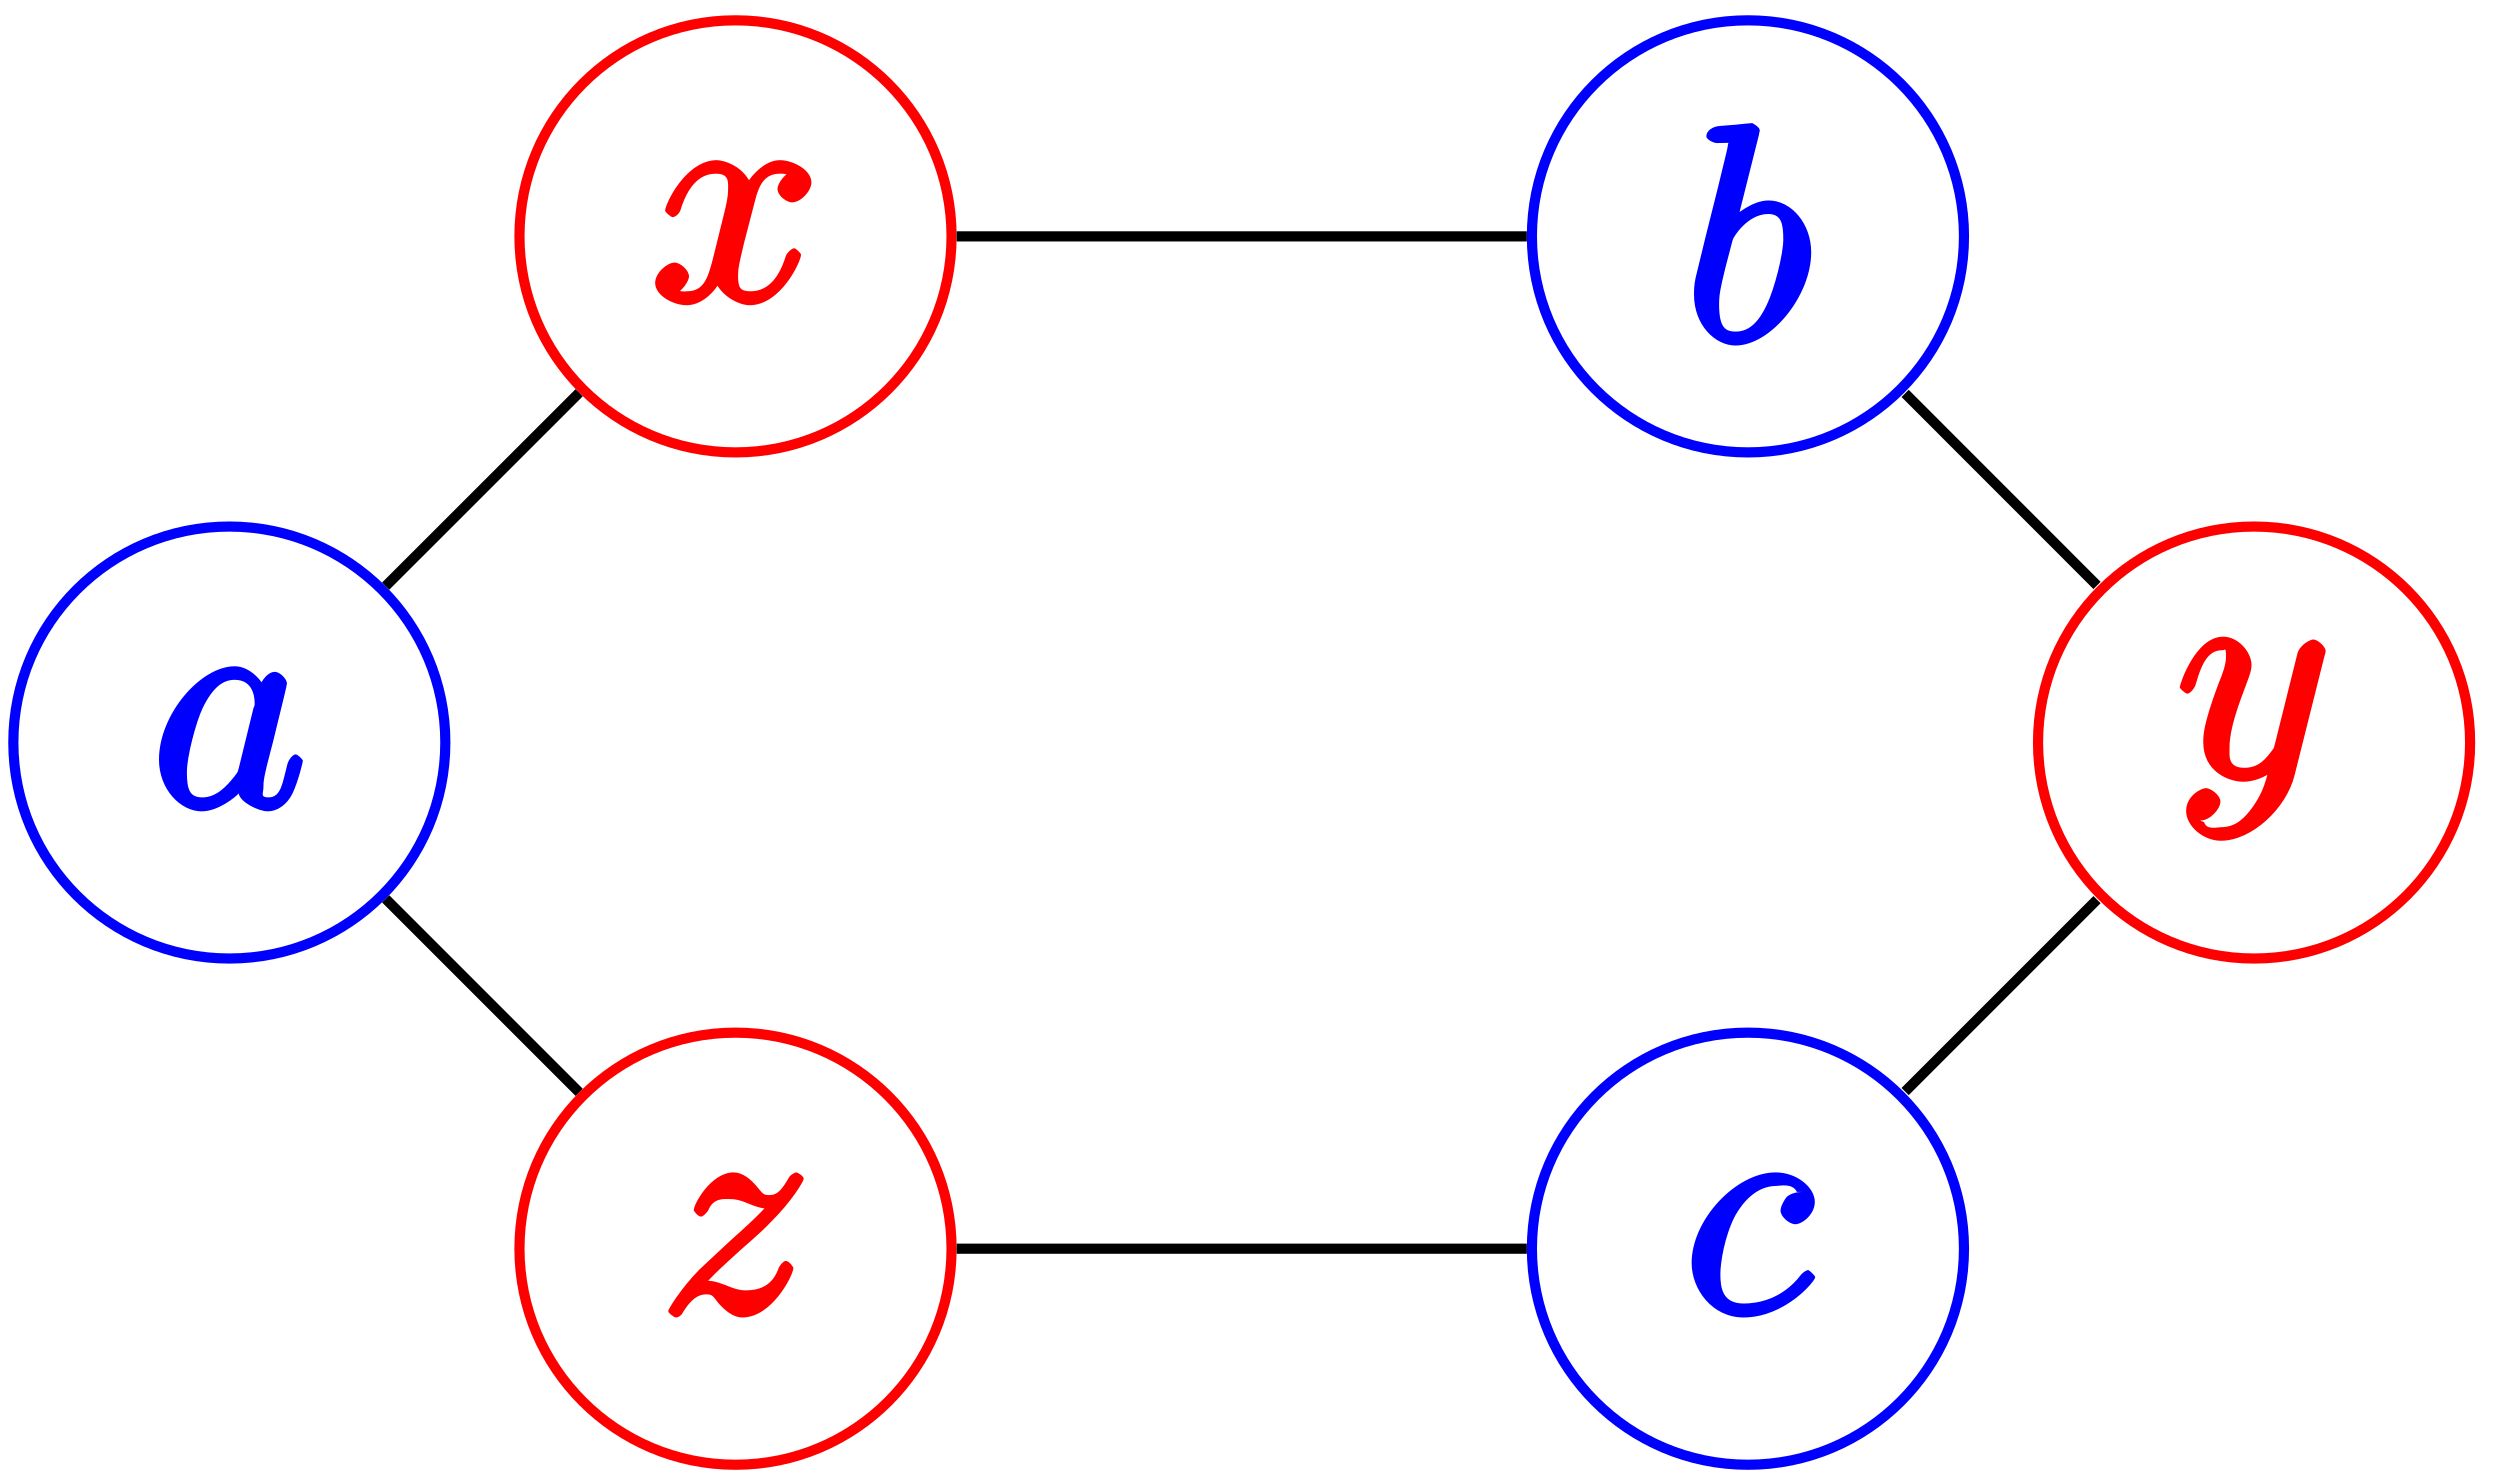
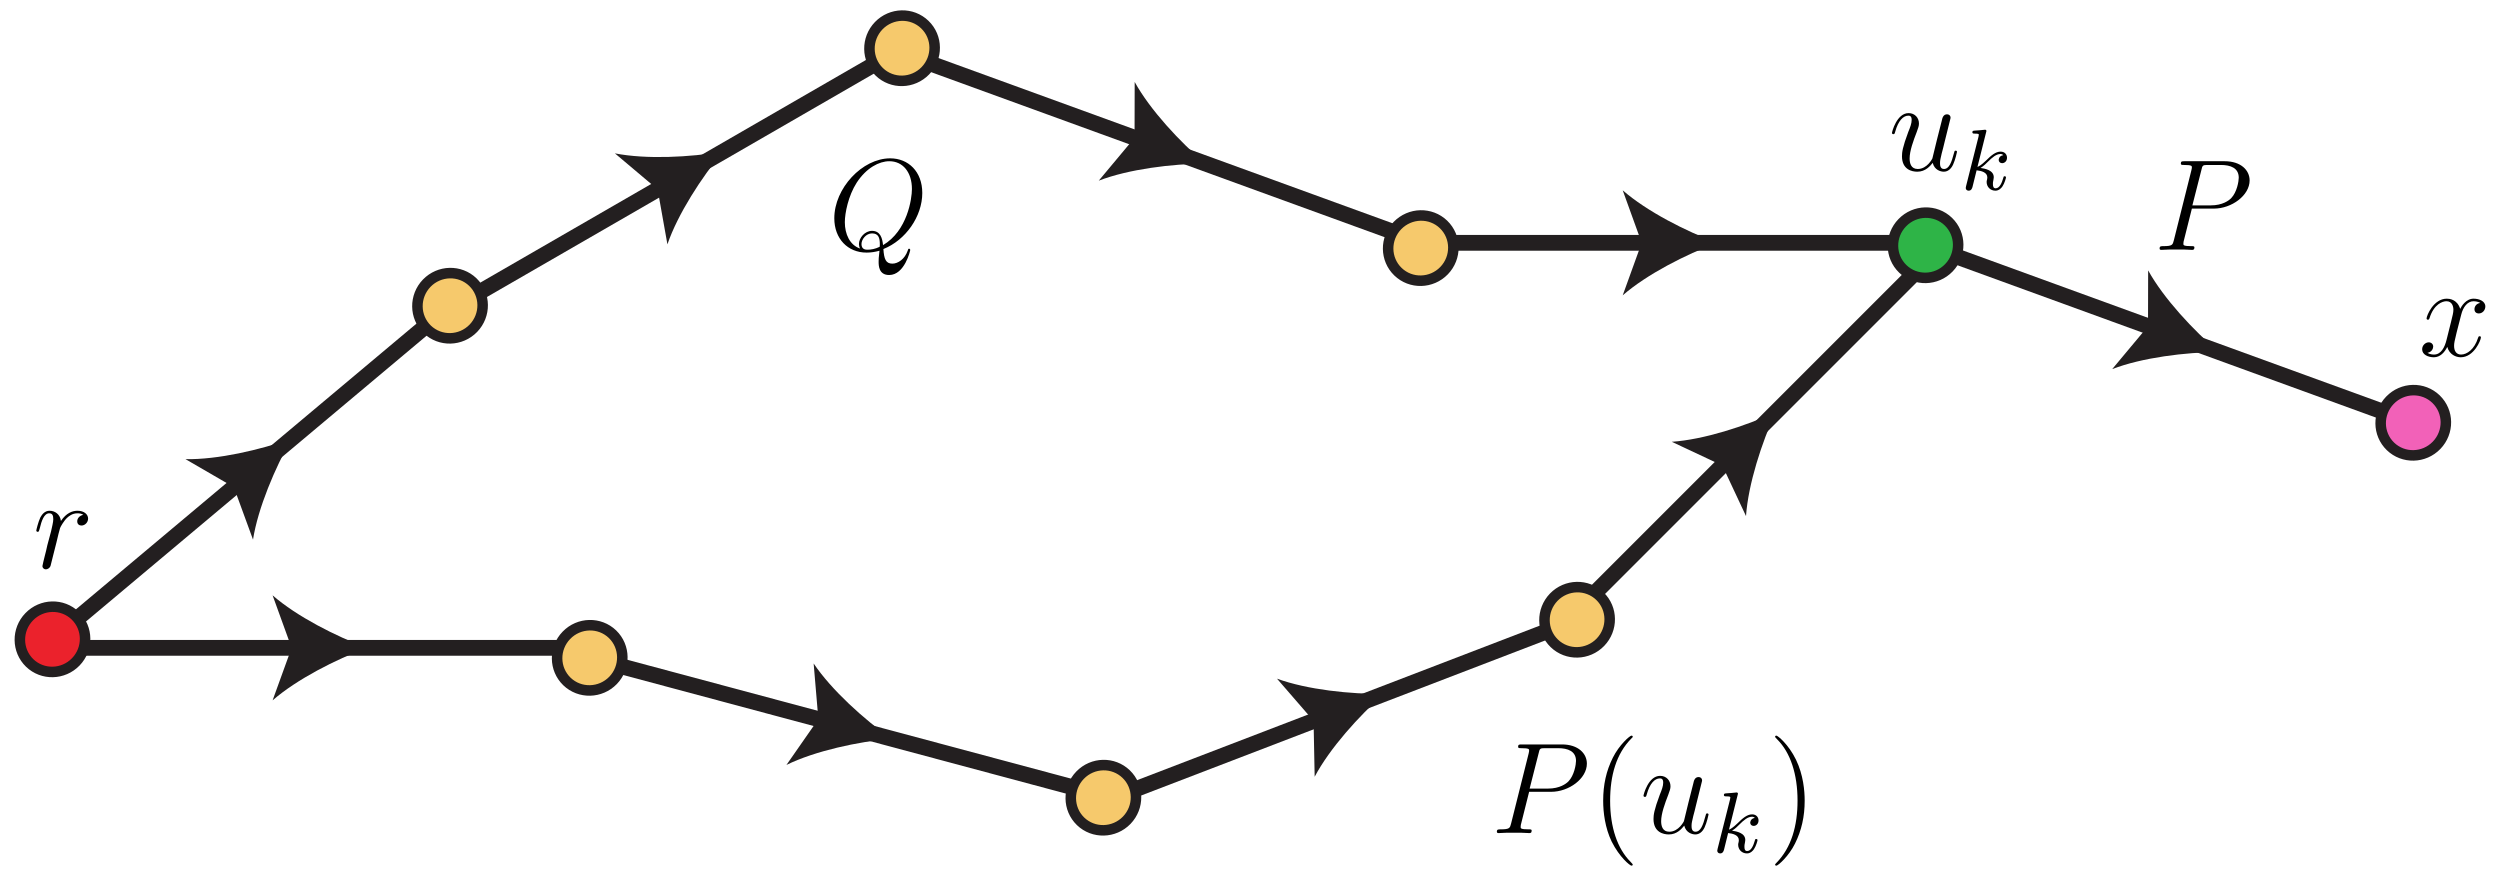
- <svg xmlns="http://www.w3.org/2000/svg" xmlns:xlink="http://www.w3.org/1999/xlink" width="98pt" height="58pt" viewBox="0 0 98 58" version="1.1">
+ <svg xmlns="http://www.w3.org/2000/svg" xmlns:xlink="http://www.w3.org/1999/xlink" width="230pt" height="80pt" viewBox="0 0 230 80" version="1.1">
  <defs>
    <g>
      <symbol overflow="visible" id="glyph0-0">
        <path style="stroke:none;" d="" />
      </symbol>
      <symbol overflow="visible" id="glyph0-1">
-         <path style="stroke:none;" d="M 3.438 -1.562 C 3.375 -1.359 3.422 -1.453 3.25 -1.219 C 2.984 -0.891 2.578 -0.422 2.016 -0.422 C 1.531 -0.422 1.406 -0.703 1.406 -1.406 C 1.406 -2.062 1.781 -3.406 2.016 -3.906 C 2.422 -4.75 2.828 -5.031 3.281 -5.031 C 4.078 -5.031 4.062 -4.203 4.062 -4.094 C 4.062 -4.094 4.078 -4.047 4.016 -3.922 Z M 4.516 -4.625 C 4.391 -4.938 3.906 -5.562 3.281 -5.562 C 1.938 -5.562 0.312 -3.672 0.312 -1.906 C 0.312 -0.719 1.172 0.125 1.984 0.125 C 2.641 0.125 3.312 -0.438 3.438 -0.578 C 3.484 -0.234 4.219 0.125 4.578 0.125 C 4.938 0.125 5.328 -0.125 5.547 -0.578 C 5.781 -1.078 5.953 -1.812 5.953 -1.859 C 5.953 -1.906 5.75 -2.109 5.672 -2.109 C 5.562 -2.109 5.391 -1.906 5.344 -1.719 C 5.156 -1.016 5.109 -0.422 4.609 -0.422 C 4.266 -0.422 4.406 -0.578 4.406 -0.812 C 4.406 -1.094 4.438 -1.219 4.547 -1.688 C 4.625 -1.984 4.688 -2.25 4.781 -2.594 C 5.219 -4.391 5.328 -4.812 5.328 -4.891 C 5.328 -5.062 5.047 -5.344 4.859 -5.344 C 4.484 -5.344 4.219 -4.766 4.203 -4.625 Z M 4.516 -4.625 " />
+         <path style="stroke:none;" d="M 4.656 -4.891 C 4.281 -4.812 4.094 -4.547 4.094 -4.297 C 4.094 -4 4.312 -3.906 4.484 -3.906 C 4.812 -3.906 5.094 -4.203 5.094 -4.547 C 5.094 -4.938 4.719 -5.266 4.125 -5.266 C 3.641 -5.266 3.094 -5.062 2.594 -4.328 C 2.516 -4.953 2.031 -5.266 1.547 -5.266 C 1.094 -5.266 0.844 -4.906 0.703 -4.656 C 0.5 -4.219 0.328 -3.5 0.328 -3.438 C 0.328 -3.391 0.375 -3.328 0.453 -3.328 C 0.547 -3.328 0.562 -3.344 0.641 -3.625 C 0.812 -4.344 1.047 -5.031 1.516 -5.031 C 1.812 -5.031 1.891 -4.828 1.891 -4.484 C 1.891 -4.219 1.766 -3.75 1.688 -3.375 L 1.344 -2.094 C 1.297 -1.859 1.172 -1.328 1.109 -1.109 C 1.031 -0.797 0.891 -0.234 0.891 -0.172 C 0.891 -0.016 1.031 0.125 1.203 0.125 C 1.344 0.125 1.562 0.031 1.641 -0.203 C 1.672 -0.297 2.109 -2.109 2.188 -2.375 C 2.25 -2.641 2.312 -2.891 2.375 -3.156 C 2.422 -3.328 2.469 -3.516 2.516 -3.672 C 2.547 -3.781 2.875 -4.359 3.172 -4.625 C 3.312 -4.75 3.625 -5.031 4.109 -5.031 C 4.297 -5.031 4.5 -5 4.656 -4.891 Z M 4.656 -4.891 " />
      </symbol>
      <symbol overflow="visible" id="glyph0-2">
-         <path style="stroke:none;" d="M 5.672 -5.172 C 5.281 -5.109 4.969 -4.656 4.969 -4.438 C 4.969 -4.141 5.359 -3.906 5.531 -3.906 C 5.891 -3.906 6.297 -4.359 6.297 -4.688 C 6.297 -5.188 5.562 -5.562 5.062 -5.562 C 4.344 -5.562 3.766 -4.703 3.656 -4.469 L 3.984 -4.469 C 3.703 -5.359 2.812 -5.562 2.594 -5.562 C 1.375 -5.562 0.562 -3.844 0.562 -3.578 C 0.562 -3.531 0.781 -3.328 0.859 -3.328 C 0.953 -3.328 1.094 -3.438 1.156 -3.578 C 1.562 -4.922 2.219 -5.031 2.562 -5.031 C 3.094 -5.031 3.031 -4.672 3.031 -4.391 C 3.031 -4.125 2.969 -3.844 2.828 -3.281 L 2.422 -1.641 C 2.234 -0.922 2.062 -0.422 1.422 -0.422 C 1.359 -0.422 1.172 -0.375 0.922 -0.531 L 0.812 -0.281 C 1.25 -0.359 1.5 -0.859 1.5 -1 C 1.5 -1.25 1.156 -1.547 0.938 -1.547 C 0.641 -1.547 0.172 -1.141 0.172 -0.75 C 0.172 -0.25 0.891 0.125 1.406 0.125 C 1.984 0.125 2.5 -0.375 2.75 -0.859 L 2.469 -0.969 C 2.672 -0.266 3.438 0.125 3.875 0.125 C 5.094 0.125 5.891 -1.594 5.891 -1.859 C 5.891 -1.906 5.688 -2.109 5.625 -2.109 C 5.516 -2.109 5.328 -1.906 5.297 -1.812 C 4.969 -0.75 4.453 -0.422 3.906 -0.422 C 3.484 -0.422 3.422 -0.578 3.422 -1.062 C 3.422 -1.328 3.469 -1.516 3.656 -2.312 L 4.078 -3.938 C 4.25 -4.656 4.5 -5.031 5.062 -5.031 C 5.078 -5.031 5.297 -5.062 5.547 -4.906 Z M 5.672 -5.172 " />
+         <path style="stroke:none;" d="M 5.094 -0.078 C 7.141 -0.891 8.672 -3.078 8.672 -5.234 C 8.672 -7.203 7.391 -8.422 5.719 -8.422 C 3.156 -8.422 0.578 -5.672 0.578 -2.906 C 0.578 -1.031 1.812 0.25 3.547 0.25 C 3.953 0.25 4.344 0.188 4.734 0.078 C 4.656 0.781 4.656 0.844 4.656 1.078 C 4.656 1.422 4.656 2.312 5.625 2.312 C 7.047 2.312 7.562 0.078 7.562 0.016 C 7.562 -0.062 7.516 -0.109 7.453 -0.109 C 7.391 -0.109 7.359 -0.047 7.328 0.078 C 7.062 0.844 6.438 1.266 5.922 1.266 C 5.312 1.266 5.156 0.844 5.094 -0.078 Z M 2.938 -0.125 C 2 -0.453 1.547 -1.453 1.547 -2.547 C 1.547 -3.375 1.859 -4.969 2.641 -6.188 C 3.531 -7.547 4.703 -8.156 5.641 -8.156 C 6.891 -8.156 7.719 -7.141 7.719 -5.594 C 7.719 -4.703 7.297 -1.75 5.062 -0.438 C 5 -1.047 4.828 -1.75 4.047 -1.75 C 3.391 -1.75 2.844 -1.109 2.844 -0.531 C 2.844 -0.391 2.891 -0.219 2.938 -0.125 Z M 4.75 -0.281 C 4.328 -0.078 3.953 -0.016 3.625 -0.016 C 3.5 -0.016 3.078 -0.016 3.078 -0.531 C 3.078 -0.969 3.5 -1.516 4.047 -1.516 C 4.641 -1.516 4.766 -1.109 4.766 -0.516 C 4.766 -0.438 4.766 -0.344 4.75 -0.281 Z M 4.75 -0.281 " />
      </symbol>
      <symbol overflow="visible" id="glyph0-3">
-         <path style="stroke:none;" d="M 2.922 -8.141 C 2.922 -8.188 2.953 -8.266 2.953 -8.312 C 2.953 -8.438 2.672 -8.594 2.656 -8.594 C 2.641 -8.594 2.219 -8.562 2 -8.531 C 1.797 -8.516 1.609 -8.5 1.406 -8.484 C 1.109 -8.469 0.859 -8.297 0.859 -8.078 C 0.859 -7.953 1.141 -7.812 1.266 -7.812 C 1.875 -7.812 1.703 -7.859 1.703 -7.734 C 1.703 -7.656 1.609 -7.297 1.562 -7.094 L 1.281 -5.938 C 1.156 -5.469 0.484 -2.75 0.438 -2.531 C 0.375 -2.234 0.375 -2.031 0.375 -1.875 C 0.375 -0.656 1.219 0.125 2 0.125 C 3.375 0.125 4.969 -1.812 4.969 -3.531 C 4.969 -4.641 4.203 -5.562 3.297 -5.562 C 2.672 -5.562 2 -5.016 1.766 -4.766 L 2.047 -4.656 Z M 2.016 -0.422 C 1.625 -0.422 1.359 -0.547 1.359 -1.484 C 1.359 -1.875 1.406 -2.109 1.609 -2.938 C 1.656 -3.094 1.844 -3.859 1.891 -4.016 C 1.906 -4.109 2.469 -5.031 3.281 -5.031 C 3.797 -5.031 3.875 -4.656 3.875 -4.031 C 3.875 -3.453 3.531 -2.109 3.234 -1.484 C 2.938 -0.844 2.562 -0.422 2.016 -0.422 Z M 2.016 -0.422 " />
+         <path style="stroke:none;" d="M 3.531 -3.797 L 5.547 -3.797 C 7.203 -3.797 8.844 -5.016 8.844 -6.391 C 8.844 -7.312 8.062 -8.156 6.547 -8.156 L 2.859 -8.156 C 2.625 -8.156 2.516 -8.156 2.516 -7.938 C 2.516 -7.812 2.625 -7.812 2.812 -7.812 C 3.531 -7.812 3.531 -7.719 3.531 -7.594 C 3.531 -7.562 3.531 -7.5 3.484 -7.312 L 1.875 -0.891 C 1.766 -0.469 1.75 -0.344 0.906 -0.344 C 0.688 -0.344 0.562 -0.344 0.562 -0.125 C 0.562 0 0.672 0 0.734 0 C 0.969 0 1.203 -0.031 1.438 -0.031 L 2.828 -0.031 C 3.062 -0.031 3.312 0 3.531 0 C 3.641 0 3.766 0 3.766 -0.234 C 3.766 -0.344 3.656 -0.344 3.484 -0.344 C 2.766 -0.344 2.75 -0.438 2.75 -0.547 C 2.75 -0.609 2.766 -0.688 2.766 -0.75 Z M 4.406 -7.344 C 4.5 -7.797 4.547 -7.812 5.016 -7.812 L 6.203 -7.812 C 7.094 -7.812 7.844 -7.531 7.844 -6.641 C 7.844 -6.328 7.688 -5.312 7.141 -4.75 C 6.938 -4.547 6.359 -4.094 5.266 -4.094 L 3.578 -4.094 Z M 4.406 -7.344 " />
      </symbol>
      <symbol overflow="visible" id="glyph0-4">
-         <path style="stroke:none;" d="M 3.031 1.094 C 2.703 1.547 2.359 1.906 1.766 1.906 C 1.625 1.906 1.203 2.031 1.109 1.703 C 0.906 1.641 0.969 1.641 0.984 1.641 C 1.344 1.641 1.75 1.188 1.75 0.906 C 1.75 0.641 1.359 0.375 1.188 0.375 C 0.984 0.375 0.406 0.688 0.406 1.266 C 0.406 1.875 1.094 2.438 1.766 2.438 C 2.969 2.438 4.328 1.188 4.656 -0.125 L 5.828 -4.797 C 5.844 -4.859 5.875 -4.922 5.875 -5 C 5.875 -5.172 5.562 -5.453 5.391 -5.453 C 5.281 -5.453 4.859 -5.25 4.766 -4.891 L 3.891 -1.375 C 3.828 -1.156 3.875 -1.25 3.781 -1.109 C 3.531 -0.781 3.266 -0.422 2.688 -0.422 C 2.016 -0.422 2.109 -0.922 2.109 -1.25 C 2.109 -1.922 2.438 -2.844 2.766 -3.703 C 2.891 -4.047 2.969 -4.219 2.969 -4.453 C 2.969 -4.953 2.453 -5.562 1.859 -5.562 C 0.766 -5.562 0.156 -3.688 0.156 -3.578 C 0.156 -3.531 0.375 -3.328 0.453 -3.328 C 0.562 -3.328 0.734 -3.531 0.781 -3.688 C 1.062 -4.703 1.359 -5.031 1.828 -5.031 C 1.938 -5.031 1.969 -5.172 1.969 -4.781 C 1.969 -4.469 1.844 -4.125 1.656 -3.672 C 1.078 -2.109 1.078 -1.703 1.078 -1.422 C 1.078 -0.281 2.062 0.125 2.656 0.125 C 3 0.125 3.531 -0.031 3.844 -0.344 L 3.688 -0.516 C 3.516 0.141 3.438 0.5 3.031 1.094 Z M 3.031 1.094 " />
+         <path style="stroke:none;" d="M 4.078 -0.688 C 4.234 -0.031 4.812 0.125 5.094 0.125 C 5.469 0.125 5.766 -0.125 5.953 -0.531 C 6.156 -0.969 6.312 -1.672 6.312 -1.703 C 6.312 -1.766 6.266 -1.812 6.188 -1.812 C 6.078 -1.812 6.078 -1.75 6.031 -1.578 C 5.812 -0.75 5.594 -0.125 5.109 -0.125 C 4.75 -0.125 4.75 -0.516 4.75 -0.672 C 4.75 -0.938 4.797 -1.062 4.906 -1.562 C 5 -1.891 5.078 -2.219 5.156 -2.547 L 5.641 -4.5 C 5.719 -4.797 5.719 -4.812 5.719 -4.859 C 5.719 -5.031 5.578 -5.156 5.406 -5.156 C 5.062 -5.156 4.969 -4.859 4.906 -4.547 C 4.781 -4.094 4.141 -1.516 4.047 -1.094 C 4.047 -1.094 3.578 -0.125 2.703 -0.125 C 2.078 -0.125 1.953 -0.656 1.953 -1.094 C 1.953 -1.781 2.297 -2.734 2.609 -3.531 C 2.75 -3.922 2.812 -4.078 2.812 -4.312 C 2.812 -4.828 2.438 -5.266 1.859 -5.266 C 0.766 -5.266 0.328 -3.531 0.328 -3.438 C 0.328 -3.391 0.375 -3.328 0.453 -3.328 C 0.562 -3.328 0.578 -3.375 0.625 -3.547 C 0.906 -4.578 1.375 -5.031 1.828 -5.031 C 1.953 -5.031 2.141 -5.016 2.141 -4.641 C 2.141 -4.328 2.016 -3.984 1.828 -3.531 C 1.297 -2.109 1.25 -1.656 1.25 -1.297 C 1.25 -0.078 2.156 0.125 2.656 0.125 C 3.422 0.125 3.844 -0.406 4.078 -0.688 Z M 4.078 -0.688 " />
      </symbol>
      <symbol overflow="visible" id="glyph0-5">
-         <path style="stroke:none;" d="M 4.672 -4.797 C 4.453 -4.797 4.219 -4.75 4.047 -4.609 C 3.984 -4.547 3.797 -4.25 3.797 -4.062 C 3.797 -3.828 4.141 -3.531 4.375 -3.531 C 4.656 -3.531 5.141 -3.922 5.141 -4.406 C 5.141 -4.969 4.438 -5.562 3.609 -5.562 C 2.047 -5.562 0.312 -3.703 0.312 -2.016 C 0.312 -0.969 1.125 0.125 2.344 0.125 C 3.969 0.125 5.156 -1.297 5.156 -1.453 C 5.156 -1.516 4.922 -1.734 4.875 -1.734 C 4.844 -1.734 4.703 -1.672 4.609 -1.562 C 3.844 -0.547 2.828 -0.422 2.359 -0.422 C 1.547 -0.422 1.438 -0.984 1.438 -1.578 C 1.438 -2 1.594 -3.047 2.016 -3.859 C 2.328 -4.422 2.875 -5.031 3.625 -5.031 C 3.781 -5.031 4.266 -5.156 4.438 -4.797 Z M 4.672 -4.797 " />
+         <path style="stroke:none;" d="M 5.672 -4.875 C 5.281 -4.812 5.141 -4.516 5.141 -4.297 C 5.141 -4 5.359 -3.906 5.531 -3.906 C 5.891 -3.906 6.141 -4.219 6.141 -4.547 C 6.141 -5.047 5.562 -5.266 5.062 -5.266 C 4.344 -5.266 3.938 -4.547 3.828 -4.328 C 3.547 -5.219 2.812 -5.266 2.594 -5.266 C 1.375 -5.266 0.734 -3.703 0.734 -3.438 C 0.734 -3.391 0.781 -3.328 0.859 -3.328 C 0.953 -3.328 0.984 -3.406 1 -3.453 C 1.406 -4.781 2.219 -5.031 2.562 -5.031 C 3.094 -5.031 3.203 -4.531 3.203 -4.25 C 3.203 -3.984 3.125 -3.703 2.984 -3.125 L 2.578 -1.5 C 2.406 -0.781 2.062 -0.125 1.422 -0.125 C 1.359 -0.125 1.062 -0.125 0.812 -0.281 C 1.25 -0.359 1.344 -0.719 1.344 -0.859 C 1.344 -1.094 1.156 -1.25 0.938 -1.25 C 0.641 -1.25 0.328 -0.984 0.328 -0.609 C 0.328 -0.109 0.891 0.125 1.406 0.125 C 1.984 0.125 2.391 -0.328 2.641 -0.828 C 2.828 -0.125 3.438 0.125 3.875 0.125 C 5.094 0.125 5.734 -1.453 5.734 -1.703 C 5.734 -1.766 5.688 -1.812 5.625 -1.812 C 5.516 -1.812 5.5 -1.75 5.469 -1.656 C 5.141 -0.609 4.453 -0.125 3.906 -0.125 C 3.484 -0.125 3.266 -0.438 3.266 -0.922 C 3.266 -1.188 3.312 -1.375 3.5 -2.156 L 3.922 -3.797 C 4.094 -4.5 4.5 -5.031 5.062 -5.031 C 5.078 -5.031 5.422 -5.031 5.672 -4.875 Z M 5.672 -4.875 " />
      </symbol>
-       <symbol overflow="visible" id="glyph0-6">
-         <path style="stroke:none;" d="M 1.625 -1 C 2.141 -1.594 2.562 -1.953 3.156 -2.5 C 3.875 -3.125 4.188 -3.422 4.344 -3.594 C 5.188 -4.422 5.656 -5.219 5.656 -5.312 C 5.656 -5.422 5.406 -5.562 5.375 -5.562 C 5.297 -5.562 5.156 -5.469 5.094 -5.391 C 4.797 -4.875 4.625 -4.672 4.312 -4.672 C 4.062 -4.672 4.047 -4.734 3.812 -5.016 C 3.562 -5.312 3.25 -5.562 2.906 -5.562 C 2.031 -5.562 1.344 -4.328 1.344 -4.078 C 1.344 -4.047 1.516 -3.828 1.625 -3.828 C 1.719 -3.828 1.891 -4.016 1.922 -4.094 C 2.125 -4.578 2.547 -4.516 2.766 -4.516 C 3.031 -4.516 3.266 -4.438 3.516 -4.328 C 3.969 -4.141 4.156 -4.141 4.281 -4.141 C 4.359 -4.141 4.406 -4.141 4.469 -4.141 L 4.344 -4.406 C 3.953 -3.938 3.312 -3.359 2.766 -2.875 L 1.562 -1.75 C 0.844 -1.016 0.344 -0.203 0.344 -0.125 C 0.344 -0.047 0.578 0.125 0.641 0.125 C 0.719 0.125 0.844 0.078 0.922 -0.078 C 1.109 -0.375 1.391 -0.781 1.828 -0.781 C 2.078 -0.781 2.078 -0.734 2.312 -0.438 C 2.547 -0.172 2.875 0.125 3.25 0.125 C 4.422 0.125 5.25 -1.547 5.25 -1.812 C 5.25 -1.859 5.078 -2.094 4.953 -2.094 C 4.859 -2.094 4.688 -1.891 4.656 -1.766 C 4.391 -1.062 3.844 -0.938 3.375 -0.938 C 3.125 -0.938 2.891 -1.016 2.641 -1.125 C 2.156 -1.312 2.031 -1.312 1.875 -1.312 C 1.75 -1.312 1.625 -1.312 1.516 -1.266 Z M 1.625 -1 " />
+       <symbol overflow="visible" id="glyph1-0">
+         <path style="stroke:none;" d="" />
+       </symbol>
+       <symbol overflow="visible" id="glyph1-1">
+         <path style="stroke:none;" d="M 3.891 2.906 C 3.891 2.875 3.891 2.844 3.688 2.641 C 2.484 1.438 1.812 -0.531 1.812 -2.969 C 1.812 -5.297 2.375 -7.297 3.766 -8.703 C 3.891 -8.812 3.891 -8.828 3.891 -8.875 C 3.891 -8.938 3.828 -8.969 3.781 -8.969 C 3.625 -8.969 2.641 -8.109 2.062 -6.938 C 1.453 -5.719 1.172 -4.453 1.172 -2.969 C 1.172 -1.906 1.344 -0.484 1.953 0.781 C 2.672 2.219 3.641 3 3.781 3 C 3.828 3 3.891 2.969 3.891 2.906 Z M 3.891 2.906 " />
+       </symbol>
+       <symbol overflow="visible" id="glyph1-2">
+         <path style="stroke:none;" d="M 3.375 -2.969 C 3.375 -3.891 3.25 -5.359 2.578 -6.75 C 1.875 -8.188 0.891 -8.969 0.766 -8.969 C 0.719 -8.969 0.656 -8.938 0.656 -8.875 C 0.656 -8.828 0.656 -8.812 0.859 -8.609 C 2.062 -7.406 2.719 -5.422 2.719 -2.984 C 2.719 -0.672 2.156 1.328 0.781 2.734 C 0.656 2.844 0.656 2.875 0.656 2.906 C 0.656 2.969 0.719 3 0.766 3 C 0.922 3 1.906 2.141 2.484 0.969 C 3.094 -0.25 3.375 -1.547 3.375 -2.969 Z M 3.375 -2.969 " />
+       </symbol>
+       <symbol overflow="visible" id="glyph2-0">
+         <path style="stroke:none;" d="" />
+       </symbol>
+       <symbol overflow="visible" id="glyph2-1">
+         <path style="stroke:none;" d="M 2.328 -5.297 C 2.328 -5.312 2.359 -5.406 2.359 -5.422 C 2.359 -5.453 2.328 -5.531 2.234 -5.531 C 2.203 -5.531 1.953 -5.5 1.766 -5.484 L 1.328 -5.453 C 1.141 -5.438 1.062 -5.438 1.062 -5.297 C 1.062 -5.172 1.172 -5.172 1.281 -5.172 C 1.656 -5.172 1.656 -5.125 1.656 -5.062 C 1.656 -5.031 1.656 -5.016 1.625 -4.875 L 0.484 -0.344 C 0.453 -0.219 0.453 -0.172 0.453 -0.172 C 0.453 -0.031 0.562 0.078 0.719 0.078 C 0.984 0.078 1.047 -0.172 1.078 -0.281 C 1.156 -0.625 1.375 -1.469 1.453 -1.797 C 1.891 -1.75 2.438 -1.609 2.438 -1.141 C 2.438 -1.109 2.438 -1.062 2.422 -0.984 C 2.391 -0.891 2.375 -0.766 2.375 -0.734 C 2.375 -0.266 2.719 0.078 3.188 0.078 C 3.516 0.078 3.734 -0.172 3.828 -0.312 C 4.031 -0.609 4.156 -1.094 4.156 -1.141 C 4.156 -1.219 4.094 -1.25 4.031 -1.25 C 3.938 -1.25 3.922 -1.188 3.891 -1.047 C 3.781 -0.672 3.578 -0.141 3.203 -0.141 C 3 -0.141 2.953 -0.312 2.953 -0.531 C 2.953 -0.641 2.953 -0.734 3 -0.922 C 3 -0.953 3.031 -1.078 3.031 -1.156 C 3.031 -1.812 2.219 -1.953 1.812 -2.016 C 2.109 -2.188 2.375 -2.469 2.469 -2.562 C 2.906 -3 3.266 -3.297 3.656 -3.297 C 3.75 -3.297 3.844 -3.266 3.906 -3.188 C 3.484 -3.125 3.484 -2.75 3.484 -2.75 C 3.484 -2.578 3.625 -2.453 3.797 -2.453 C 4.016 -2.453 4.25 -2.625 4.25 -2.953 C 4.25 -3.234 4.062 -3.516 3.656 -3.516 C 3.203 -3.516 2.781 -3.156 2.328 -2.703 C 1.859 -2.25 1.672 -2.172 1.531 -2.109 Z M 2.328 -5.297 " />
      </symbol>
    </g>
  </defs>
  <g id="surface1">
-     <path style="fill:none;stroke-width:0.399;stroke-linecap:butt;stroke-linejoin:miter;stroke:rgb(0%,0%,100%);stroke-opacity:1;stroke-miterlimit:10;" d="M 8.467 19.845 C 8.467 24.52 4.678 28.309 -0.002 28.309 C -4.678 28.309 -8.467 24.52 -8.467 19.845 C -8.467 15.165 -4.678 11.376 -0.002 11.376 C 4.678 11.376 8.467 15.165 8.467 19.845 Z M 8.467 19.845 " transform="matrix(1,0,0,-1,8.99,48.95)" />
-     <g style="fill:rgb(0%,0%,100%);fill-opacity:1;">
-       <use xlink:href="#glyph0-1" x="5.92" y="31.68" />
+     <path style="fill:none;stroke-width:3;stroke-linecap:butt;stroke-linejoin:miter;stroke:rgb(13.73%,12.16%,12.549%);stroke-opacity:1;stroke-miterlimit:4;" d="M -0.003 -0.003 L 48.55 18.635 " transform="matrix(0.48392,0,0,-0.48392,121.5992,66.03368)" />
+     <path style="fill:none;stroke-width:3;stroke-linecap:butt;stroke-linejoin:miter;stroke:rgb(13.73%,12.16%,12.549%);stroke-opacity:1;stroke-miterlimit:4;" d="M -0.002 0.003 L 43.563 16.721 " transform="matrix(0.48392,0,0,-0.48392,100.5166,74.12656)" />
+     <path style=" stroke:none;fill-rule:nonzero;fill:rgb(13.73%,12.16%,12.549%);fill-opacity:1;" d="M 127.324 63.836 C 125.016 65.871 122.328 68.859 120.949 71.461 L 120.848 66.32 L 117.484 62.438 C 120.25 63.449 124.246 63.871 127.324 63.836 " />
+     <path style="fill:none;stroke-width:3;stroke-linecap:butt;stroke-linejoin:miter;stroke:rgb(13.73%,12.16%,12.549%);stroke-opacity:1;stroke-miterlimit:4;" d="M -0.004 -0.001 L 50.229 -13.457 " transform="matrix(0.48392,0,0,-0.48392,76.06822,66.36681)" />
+     <path style="fill:none;stroke-width:3;stroke-linecap:butt;stroke-linejoin:miter;stroke:rgb(13.73%,12.16%,12.549%);stroke-opacity:1;stroke-miterlimit:4;" d="M -0.002 -0.003 L 45.072 -12.079 " transform="matrix(0.48392,0,0,-0.48392,54.25495,60.52197)" />
+     <path style=" stroke:none;fill-rule:nonzero;fill:rgb(13.73%,12.16%,12.549%);fill-opacity:1;" d="M 81.992 67.953 C 78.93 68.242 74.996 69.078 72.352 70.375 L 75.289 66.16 L 74.855 61.039 C 76.496 63.48 79.48 66.172 81.992 67.953 " />
+     <path style="fill:none;stroke-width:3;stroke-linecap:butt;stroke-linejoin:miter;stroke:rgb(13.73%,12.16%,12.549%);stroke-opacity:1;stroke-miterlimit:4;" d="M 0.002 0.001 L 36.77 36.769 " transform="matrix(0.48392,0,0,-0.48392,159.0227,42.25825)" />
+     <path style="fill:none;stroke-width:3;stroke-linecap:butt;stroke-linejoin:miter;stroke:rgb(13.73%,12.16%,12.549%);stroke-opacity:1;stroke-miterlimit:4;" d="M 0.001 0 L 33 32.999 " transform="matrix(0.48392,0,0,-0.48392,143.0543,58.22665)" />
+     <path style=" stroke:none;fill-rule:nonzero;fill:rgb(13.73%,12.16%,12.549%);fill-opacity:1;" d="M 163.359 37.922 C 162.078 40.719 160.836 44.543 160.633 47.48 L 158.453 42.828 L 153.801 40.645 C 156.738 40.445 160.562 39.207 163.359 37.922 " />
+     <path style="fill:none;stroke-width:3;stroke-linecap:butt;stroke-linejoin:miter;stroke:rgb(13.73%,12.16%,12.549%);stroke-opacity:1;stroke-miterlimit:4;" d="M 0.001 0.003 L 52.002 0.003 " transform="matrix(0.48392,0,0,-0.48392,27.63224,59.60282)" />
+     <path style="fill:none;stroke-width:3;stroke-linecap:butt;stroke-linejoin:miter;stroke:rgb(13.73%,12.16%,12.549%);stroke-opacity:1;stroke-miterlimit:4;" d="M 0.003 0.003 L 46.668 0.003 " transform="matrix(0.48392,0,0,-0.48392,5.049384,59.60282)" />
+     <path style=" stroke:none;fill-rule:nonzero;fill:rgb(13.73%,12.16%,12.549%);fill-opacity:1;" d="M 33.766 59.602 C 30.879 60.672 27.297 62.5 25.078 64.434 L 26.828 59.602 L 25.078 54.77 C 27.297 56.707 30.879 58.531 33.766 59.602 " />
+     <path style="fill:none;stroke-width:3;stroke-linecap:butt;stroke-linejoin:miter;stroke:rgb(13.73%,12.16%,12.549%);stroke-opacity:1;stroke-miterlimit:4;" d="M -0.004 -0.002 L 45.031 25.998 " transform="matrix(0.48392,0,0,-0.48392,61.19712,17.01834)" />
+     <path style="fill:none;stroke-width:3;stroke-linecap:butt;stroke-linejoin:miter;stroke:rgb(13.73%,12.16%,12.549%);stroke-opacity:1;stroke-miterlimit:4;" d="M 0.002 0.003 L 40.419 23.331 " transform="matrix(0.48392,0,0,-0.48392,41.63969,28.30989)" />
+     <path style=" stroke:none;fill-rule:nonzero;fill:rgb(13.73%,12.16%,12.549%);fill-opacity:1;" d="M 66.508 13.953 C 64.543 16.32 62.355 19.695 61.402 22.48 L 60.5 17.422 L 56.57 14.109 C 59.461 14.676 63.473 14.469 66.508 13.953 " />
+     <path style="fill:none;stroke-width:3;stroke-linecap:butt;stroke-linejoin:miter;stroke:rgb(13.73%,12.16%,12.549%);stroke-opacity:1;stroke-miterlimit:4;" d="M 0.001 -0.001 L 48.869 -17.784 " transform="matrix(0.48392,0,0,-0.48392,105.1365,12.95249)" />
+     <path style="fill:none;stroke-width:3;stroke-linecap:butt;stroke-linejoin:miter;stroke:rgb(13.73%,12.16%,12.549%);stroke-opacity:1;stroke-miterlimit:4;" d="M -0.003 -0.004 L 43.852 -15.962 " transform="matrix(0.48392,0,0,-0.48392,83.91562,5.228696)" />
+     <path style=" stroke:none;fill-rule:nonzero;fill:rgb(13.73%,12.16%,12.549%);fill-opacity:1;" d="M 110.898 15.051 C 107.82 15.07 103.832 15.562 101.086 16.621 L 104.379 12.676 L 104.391 7.539 C 105.812 10.117 108.555 13.059 110.898 15.051 " />
+     <path style="fill:none;stroke-width:3;stroke-linecap:butt;stroke-linejoin:miter;stroke:rgb(13.73%,12.16%,12.549%);stroke-opacity:1;stroke-miterlimit:4;" d="M 0.001 0.003 L 52.001 0.003 " transform="matrix(0.48392,0,0,-0.48392,151.8395,22.34122)" />
+     <path style="fill:none;stroke-width:3;stroke-linecap:butt;stroke-linejoin:miter;stroke:rgb(13.73%,12.16%,12.549%);stroke-opacity:1;stroke-miterlimit:4;" d="M 0.002 0.003 L 46.667 0.003 " transform="matrix(0.48392,0,0,-0.48392,129.2569,22.34122)" />
+     <path style=" stroke:none;fill-rule:nonzero;fill:rgb(13.73%,12.16%,12.549%);fill-opacity:1;" d="M 157.973 22.34 C 155.086 23.414 151.508 25.238 149.289 27.172 L 151.035 22.34 L 149.289 17.508 C 151.508 19.445 155.086 21.27 157.973 22.34 " />
+     <path style="fill:none;stroke-width:3;stroke-linecap:butt;stroke-linejoin:miter;stroke:rgb(13.73%,12.16%,12.549%);stroke-opacity:1;stroke-miterlimit:4;" d="M 0.003 -0.003 L 48.863 -17.786 " transform="matrix(0.48392,0,0,-0.48392,198.3738,30.28762)" />
+     <path style="fill:none;stroke-width:3;stroke-linecap:butt;stroke-linejoin:miter;stroke:rgb(13.73%,12.16%,12.549%);stroke-opacity:1;stroke-miterlimit:4;" d="M -0.001 0.003 L 43.855 -15.964 " transform="matrix(0.48392,0,0,-0.48392,177.1527,22.56377)" />
+     <path style=" stroke:none;fill-rule:nonzero;fill:rgb(13.73%,12.16%,12.549%);fill-opacity:1;" d="M 204.137 32.387 C 201.059 32.406 197.07 32.898 194.324 33.957 L 197.617 30.012 L 197.629 24.875 C 199.051 27.449 201.793 30.395 204.137 32.387 " />
+     <path style="fill:none;stroke-width:3;stroke-linecap:butt;stroke-linejoin:miter;stroke:rgb(13.73%,12.16%,12.549%);stroke-opacity:1;stroke-miterlimit:4;" d="M 0.004 0.004 L 39.831 33.422 " transform="matrix(0.48392,0,0,-0.48392,22.12721,44.30262)" />
+     <path style="fill:none;stroke-width:3;stroke-linecap:butt;stroke-linejoin:miter;stroke:rgb(13.73%,12.16%,12.549%);stroke-opacity:1;stroke-miterlimit:4;" d="M 0.001 0.004 L 35.752 30 " transform="matrix(0.48392,0,0,-0.48392,4.827749,58.81833)" />
+     <path style=" stroke:none;fill-rule:nonzero;fill:rgb(13.73%,12.16%,12.549%);fill-opacity:1;" d="M 26.824 40.359 C 25.305 43.035 23.734 46.738 23.277 49.645 L 21.512 44.82 L 17.066 42.242 C 20.008 42.297 23.926 41.395 26.824 40.359 " />
+     <path style=" stroke:none;fill-rule:nonzero;fill:rgb(96.404%,78.809%,42.223%);fill-opacity:1;" d="M 147.191 54.844 C 146.004 53.699 144.105 53.746 142.945 54.941 C 141.789 56.145 141.809 58.043 142.996 59.188 C 144.18 60.332 146.078 60.285 147.238 59.086 C 148.395 57.887 148.375 55.988 147.191 54.844 " />
+     <path style="fill:none;stroke-width:2;stroke-linecap:butt;stroke-linejoin:miter;stroke:rgb(13.73%,12.16%,12.549%);stroke-opacity:1;stroke-miterlimit:4;" d="M 0.003 -0.001 C -2.451 2.365 -6.374 2.268 -8.771 -0.202 C -11.16 -2.689 -11.12 -6.612 -8.666 -8.977 C -6.22 -11.342 -2.297 -11.245 0.1 -8.767 C 2.49 -6.289 2.449 -2.366 0.003 -0.001 Z M 0.003 -0.001 " transform="matrix(0.48392,0,0,-0.48392,147.1898,54.84347)" />
+     <path style=" stroke:none;fill-rule:nonzero;fill:rgb(92.307%,13.475%,17.377%);fill-opacity:1;" d="M 6.926 56.645 C 5.738 55.5 3.84 55.547 2.684 56.746 C 1.523 57.945 1.547 59.844 2.73 60.992 C 3.914 62.133 5.816 62.09 6.973 60.891 C 8.133 59.691 8.109 57.789 6.926 56.645 " />
+     <path style="fill:none;stroke-width:2;stroke-linecap:butt;stroke-linejoin:miter;stroke:rgb(13.73%,12.16%,12.549%);stroke-opacity:1;stroke-miterlimit:4;" d="M 0.001 0.004 C -2.453 2.369 -6.376 2.272 -8.765 -0.206 C -11.163 -2.684 -11.114 -6.607 -8.668 -8.98 C -6.223 -11.338 -2.291 -11.249 0.098 -8.771 C 2.495 -6.292 2.447 -2.361 0.001 0.004 Z M 0.001 0.004 " transform="matrix(0.48392,0,0,-0.48392,6.9253,56.64636)" />
+     <path style=" stroke:none;fill-rule:nonzero;fill:rgb(96.404%,78.809%,42.223%);fill-opacity:1;" d="M 85.086 2.266 C 83.902 1.121 82.004 1.164 80.844 2.363 C 79.688 3.566 79.707 5.465 80.895 6.609 C 82.078 7.754 83.977 7.707 85.137 6.508 C 86.293 5.309 86.273 3.41 85.086 2.266 " />
+     <path style="fill:none;stroke-width:2;stroke-linecap:butt;stroke-linejoin:miter;stroke:rgb(13.73%,12.16%,12.549%);stroke-opacity:1;stroke-miterlimit:4;" d="M -0.002 -0.002 C -2.448 2.363 -6.371 2.274 -8.769 -0.204 C -11.158 -2.69 -11.118 -6.613 -8.664 -8.979 C -6.218 -11.344 -2.295 -11.247 0.102 -8.769 C 2.492 -6.291 2.451 -2.368 -0.002 -0.002 Z M -0.002 -0.002 " transform="matrix(0.48392,0,0,-0.48392,85.08714,2.264444)" />
+     <path style=" stroke:none;fill-rule:nonzero;fill:rgb(96.404%,78.809%,42.223%);fill-opacity:1;" d="M 43.5 25.953 C 42.316 24.812 40.418 24.855 39.258 26.055 C 38.102 27.254 38.121 29.156 39.305 30.301 C 40.492 31.441 42.391 31.398 43.551 30.199 C 44.707 29 44.688 27.098 43.5 25.953 " />
+     <path style="fill:none;stroke-width:2;stroke-linecap:butt;stroke-linejoin:miter;stroke:rgb(13.73%,12.16%,12.549%);stroke-opacity:1;stroke-miterlimit:4;" d="M -0.003 0.004 C -2.449 2.361 -6.372 2.272 -8.77 -0.206 C -11.159 -2.684 -11.119 -6.615 -8.673 -8.98 C -6.219 -11.337 -2.296 -11.249 0.101 -8.77 C 2.491 -6.292 2.45 -2.361 -0.003 0.004 Z M -0.003 0.004 " transform="matrix(0.48392,0,0,-0.48392,43.50167,25.95504)" />
+     <path style=" stroke:none;fill-rule:nonzero;fill:rgb(18.001%,70.561%,27.866%);fill-opacity:1;" d="M 179.25 20.391 C 178.066 19.246 176.164 19.293 175.008 20.492 C 173.848 21.691 173.871 23.59 175.055 24.734 C 176.238 25.879 178.141 25.836 179.297 24.637 C 180.457 23.438 180.434 21.535 179.25 20.391 " />
+     <path style="fill:none;stroke-width:2;stroke-linecap:butt;stroke-linejoin:miter;stroke:rgb(13.73%,12.16%,12.549%);stroke-opacity:1;stroke-miterlimit:4;" d="M -0.001 0.003 C -2.447 2.368 -6.378 2.271 -8.767 -0.207 C -11.165 -2.685 -11.116 -6.609 -8.67 -8.974 C -6.224 -11.339 -2.293 -11.25 0.096 -8.772 C 2.493 -6.294 2.445 -2.363 -0.001 0.003 Z M -0.001 0.003 " transform="matrix(0.48392,0,0,-0.48392,179.2504,20.39184)" />
+     <path style=" stroke:none;fill-rule:nonzero;fill:rgb(96.404%,78.809%,42.223%);fill-opacity:1;" d="M 132.809 20.652 C 131.621 19.508 129.723 19.555 128.562 20.754 C 127.406 21.953 127.426 23.852 128.613 24.996 C 129.797 26.141 131.695 26.098 132.855 24.898 C 134.012 23.699 133.992 21.797 132.809 20.652 " />
+     <path style="fill:none;stroke-width:2;stroke-linecap:butt;stroke-linejoin:miter;stroke:rgb(13.73%,12.16%,12.549%);stroke-opacity:1;stroke-miterlimit:4;" d="M 0.004 0.002 C -2.45 2.367 -6.373 2.27 -8.771 -0.208 C -11.16 -2.686 -11.12 -6.609 -8.666 -8.974 C -6.22 -11.339 -2.297 -11.25 0.1 -8.772 C 2.49 -6.294 2.449 -2.363 0.004 0.002 Z M 0.004 0.002 " transform="matrix(0.48392,0,0,-0.48392,132.8069,20.6534)" />
+     <path style=" stroke:none;fill-rule:nonzero;fill:rgb(94.707%,37.997%,72.031%);fill-opacity:1;" d="M 224.117 36.723 C 222.934 35.578 221.035 35.621 219.875 36.824 C 218.719 38.023 218.738 39.922 219.922 41.066 C 221.109 42.211 223.008 42.168 224.168 40.965 C 225.324 39.766 225.301 37.867 224.117 36.723 " />
+     <path style="fill:none;stroke-width:2;stroke-linecap:butt;stroke-linejoin:miter;stroke:rgb(13.73%,12.16%,12.549%);stroke-opacity:1;stroke-miterlimit:4;" d="M -0.002 -0 C -2.447 2.365 -6.37 2.276 -8.768 -0.21 C -11.157 -2.688 -11.117 -6.611 -8.671 -8.977 C -6.217 -11.342 -2.294 -11.253 0.103 -8.767 C 2.493 -6.289 2.444 -2.366 -0.002 -0 Z M -0.002 -0 " transform="matrix(0.48392,0,0,-0.48392,224.1179,36.72245)" />
+     <path style=" stroke:none;fill-rule:nonzero;fill:rgb(96.404%,78.809%,42.223%);fill-opacity:1;" d="M 103.609 71.219 C 102.426 70.074 100.523 70.117 99.367 71.316 C 98.207 72.516 98.23 74.418 99.414 75.562 C 100.598 76.703 102.5 76.66 103.66 75.461 C 104.816 74.262 104.793 72.359 103.609 71.219 " />
+     <path style="fill:none;stroke-width:2;stroke-linecap:butt;stroke-linejoin:miter;stroke:rgb(13.73%,12.16%,12.549%);stroke-opacity:1;stroke-miterlimit:4;" d="M -0.002 -0.003 C -2.448 2.362 -6.379 2.274 -8.768 -0.205 C -11.166 -2.683 -11.117 -6.614 -8.671 -8.979 C -6.225 -11.336 -2.294 -11.247 0.103 -8.769 C 2.492 -6.291 2.444 -2.36 -0.002 -0.003 Z M -0.002 -0.003 " transform="matrix(0.48392,0,0,-0.48392,103.6103,71.21738)" />
+     <path style=" stroke:none;fill-rule:nonzero;fill:rgb(96.404%,78.809%,42.223%);fill-opacity:1;" d="M 56.352 58.348 C 55.168 57.207 53.266 57.25 52.109 58.449 C 50.949 59.648 50.973 61.551 52.156 62.695 C 53.34 63.836 55.242 63.793 56.402 62.594 C 57.559 61.395 57.535 59.492 56.352 58.348 " />
+     <path style="fill:none;stroke-width:2;stroke-linecap:butt;stroke-linejoin:miter;stroke:rgb(13.73%,12.16%,12.549%);stroke-opacity:1;stroke-miterlimit:4;" d="M -0.002 0.004 C -2.448 2.361 -6.379 2.272 -8.768 -0.206 C -11.166 -2.684 -11.117 -6.615 -8.671 -8.98 C -6.226 -11.337 -2.294 -11.249 0.103 -8.771 C 2.492 -6.292 2.444 -2.361 -0.002 0.004 Z M -0.002 0.004 " transform="matrix(0.48392,0,0,-0.48392,56.3525,58.34951)" />
+     <g style="fill:rgb(0%,0%,0%);fill-opacity:1;">
+       <use xlink:href="#glyph0-1" x="3.011" y="52.255" />
    </g>
-     <path style="fill:none;stroke-width:0.399;stroke-linecap:butt;stroke-linejoin:miter;stroke:rgb(100%,0%,0%);stroke-opacity:1;stroke-miterlimit:10;" d="M 28.311 39.684 C 28.311 44.364 24.518 48.153 19.842 48.153 C 15.166 48.153 11.373 44.364 11.373 39.684 C 11.373 35.009 15.166 31.216 19.842 31.216 C 24.518 31.216 28.311 35.009 28.311 39.684 Z M 28.311 39.684 " transform="matrix(1,0,0,-1,8.99,48.95)" />
-     <g style="fill:rgb(100%,0%,0%);fill-opacity:1;">
-       <use xlink:href="#glyph0-2" x="25.51" y="11.84" />
+     <g style="fill:rgb(0%,0%,0%);fill-opacity:1;">
+       <use xlink:href="#glyph0-2" x="76.178" y="22.989" />
    </g>
-     <path style="fill:none;stroke-width:0.399;stroke-linecap:butt;stroke-linejoin:miter;stroke:rgb(0%,0%,100%);stroke-opacity:1;stroke-miterlimit:10;" d="M 67.998 39.684 C 67.998 44.364 64.205 48.153 59.53 48.153 C 54.85 48.153 51.061 44.364 51.061 39.684 C 51.061 35.009 54.85 31.216 59.53 31.216 C 64.205 31.216 67.998 35.009 67.998 39.684 Z M 67.998 39.684 " transform="matrix(1,0,0,-1,8.99,48.95)" />
-     <g style="fill:rgb(0%,0%,100%);fill-opacity:1;">
-       <use xlink:href="#glyph0-3" x="66.03" y="13.42" />
+     <g style="fill:rgb(0%,0%,0%);fill-opacity:1;">
+       <use xlink:href="#glyph0-3" x="137.149" y="76.644" />
    </g>
-     <path style="fill:none;stroke-width:0.399;stroke-linecap:butt;stroke-linejoin:miter;stroke:rgb(100%,0%,0%);stroke-opacity:1;stroke-miterlimit:10;" d="M 87.838 19.845 C 87.838 24.52 84.049 28.309 79.369 28.309 C 74.694 28.309 70.901 24.52 70.901 19.845 C 70.901 15.165 74.694 11.376 79.369 11.376 C 84.049 11.376 87.838 15.165 87.838 19.845 Z M 87.838 19.845 " transform="matrix(1,0,0,-1,8.99,48.95)" />
-     <g style="fill:rgb(100%,0%,0%);fill-opacity:1;">
-       <use xlink:href="#glyph0-4" x="85.29" y="30.52" />
+     <g style="fill:rgb(0%,0%,0%);fill-opacity:1;">
+       <use xlink:href="#glyph1-1" x="146.32" y="76.644" />
    </g>
-     <path style="fill:none;stroke-width:0.399;stroke-linecap:butt;stroke-linejoin:miter;stroke:rgb(0%,0%,100%);stroke-opacity:1;stroke-miterlimit:10;" d="M 67.998 0.001 C 67.998 4.677 64.205 8.47 59.53 8.47 C 54.85 8.47 51.061 4.677 51.061 0.001 C 51.061 -4.679 54.85 -8.468 59.53 -8.468 C 64.205 -8.468 67.998 -4.679 67.998 0.001 Z M 67.998 0.001 " transform="matrix(1,0,0,-1,8.99,48.95)" />
-     <g style="fill:rgb(0%,0%,100%);fill-opacity:1;">
-       <use xlink:href="#glyph0-5" x="66" y="51.52" />
+     <g style="fill:rgb(0%,0%,0%);fill-opacity:1;">
+       <use xlink:href="#glyph0-4" x="150.873" y="76.644" />
    </g>
-     <path style="fill:none;stroke-width:0.399;stroke-linecap:butt;stroke-linejoin:miter;stroke:rgb(100%,0%,0%);stroke-opacity:1;stroke-miterlimit:10;" d="M 28.311 0.001 C 28.311 4.677 24.518 8.47 19.842 8.47 C 15.166 8.47 11.373 4.677 11.373 0.001 C 11.373 -4.679 15.166 -8.468 19.842 -8.468 C 24.518 -8.468 28.311 -4.679 28.311 0.001 Z M 28.311 0.001 " transform="matrix(1,0,0,-1,8.99,48.95)" />
-     <g style="fill:rgb(100%,0%,0%);fill-opacity:1;">
-       <use xlink:href="#glyph0-6" x="25.85" y="51.52" />
+     <g style="fill:rgb(0%,0%,0%);fill-opacity:1;">
+       <use xlink:href="#glyph2-1" x="157.535" y="78.437" />
    </g>
-     <path style="fill:none;stroke-width:0.399;stroke-linecap:butt;stroke-linejoin:miter;stroke:rgb(0%,0%,0%);stroke-opacity:1;stroke-miterlimit:10;" d="M 6.127 25.973 L 13.713 33.555 " transform="matrix(1,0,0,-1,8.99,48.95)" />
-     <path style="fill:none;stroke-width:0.399;stroke-linecap:butt;stroke-linejoin:miter;stroke:rgb(0%,0%,0%);stroke-opacity:1;stroke-miterlimit:10;" d="M 6.127 13.716 L 13.713 6.13 " transform="matrix(1,0,0,-1,8.99,48.95)" />
-     <path style="fill:none;stroke-width:0.399;stroke-linecap:butt;stroke-linejoin:miter;stroke:rgb(0%,0%,0%);stroke-opacity:1;stroke-miterlimit:10;" d="M 50.862 39.684 L 28.51 39.684 " transform="matrix(1,0,0,-1,8.99,48.95)" />
-     <path style="fill:none;stroke-width:0.399;stroke-linecap:butt;stroke-linejoin:miter;stroke:rgb(0%,0%,0%);stroke-opacity:1;stroke-miterlimit:10;" d="M 65.69 33.528 L 73.213 26.001 " transform="matrix(1,0,0,-1,8.99,48.95)" />
-     <path style="fill:none;stroke-width:0.399;stroke-linecap:butt;stroke-linejoin:miter;stroke:rgb(0%,0%,0%);stroke-opacity:1;stroke-miterlimit:10;" d="M 50.862 0.001 L 28.51 0.001 " transform="matrix(1,0,0,-1,8.99,48.95)" />
-     <path style="fill:none;stroke-width:0.399;stroke-linecap:butt;stroke-linejoin:miter;stroke:rgb(0%,0%,0%);stroke-opacity:1;stroke-miterlimit:10;" d="M 65.69 6.161 L 73.213 13.684 " transform="matrix(1,0,0,-1,8.99,48.95)" />
+     <g style="fill:rgb(0%,0%,0%);fill-opacity:1;">
+       <use xlink:href="#glyph1-2" x="162.655" y="76.644" />
+     </g>
+     <g style="fill:rgb(0%,0%,0%);fill-opacity:1;">
+       <use xlink:href="#glyph0-4" x="173.732" y="15.672" />
+     </g>
+     <g style="fill:rgb(0%,0%,0%);fill-opacity:1;">
+       <use xlink:href="#glyph2-1" x="180.395" y="17.465" />
+     </g>
+     <g style="fill:rgb(0%,0%,0%);fill-opacity:1;">
+       <use xlink:href="#glyph0-3" x="198.121" y="22.989" />
+     </g>
+     <g style="fill:rgb(0%,0%,0%);fill-opacity:1;">
+       <use xlink:href="#glyph0-5" x="222.51" y="32.744" />
+     </g>
  </g>
</svg>
